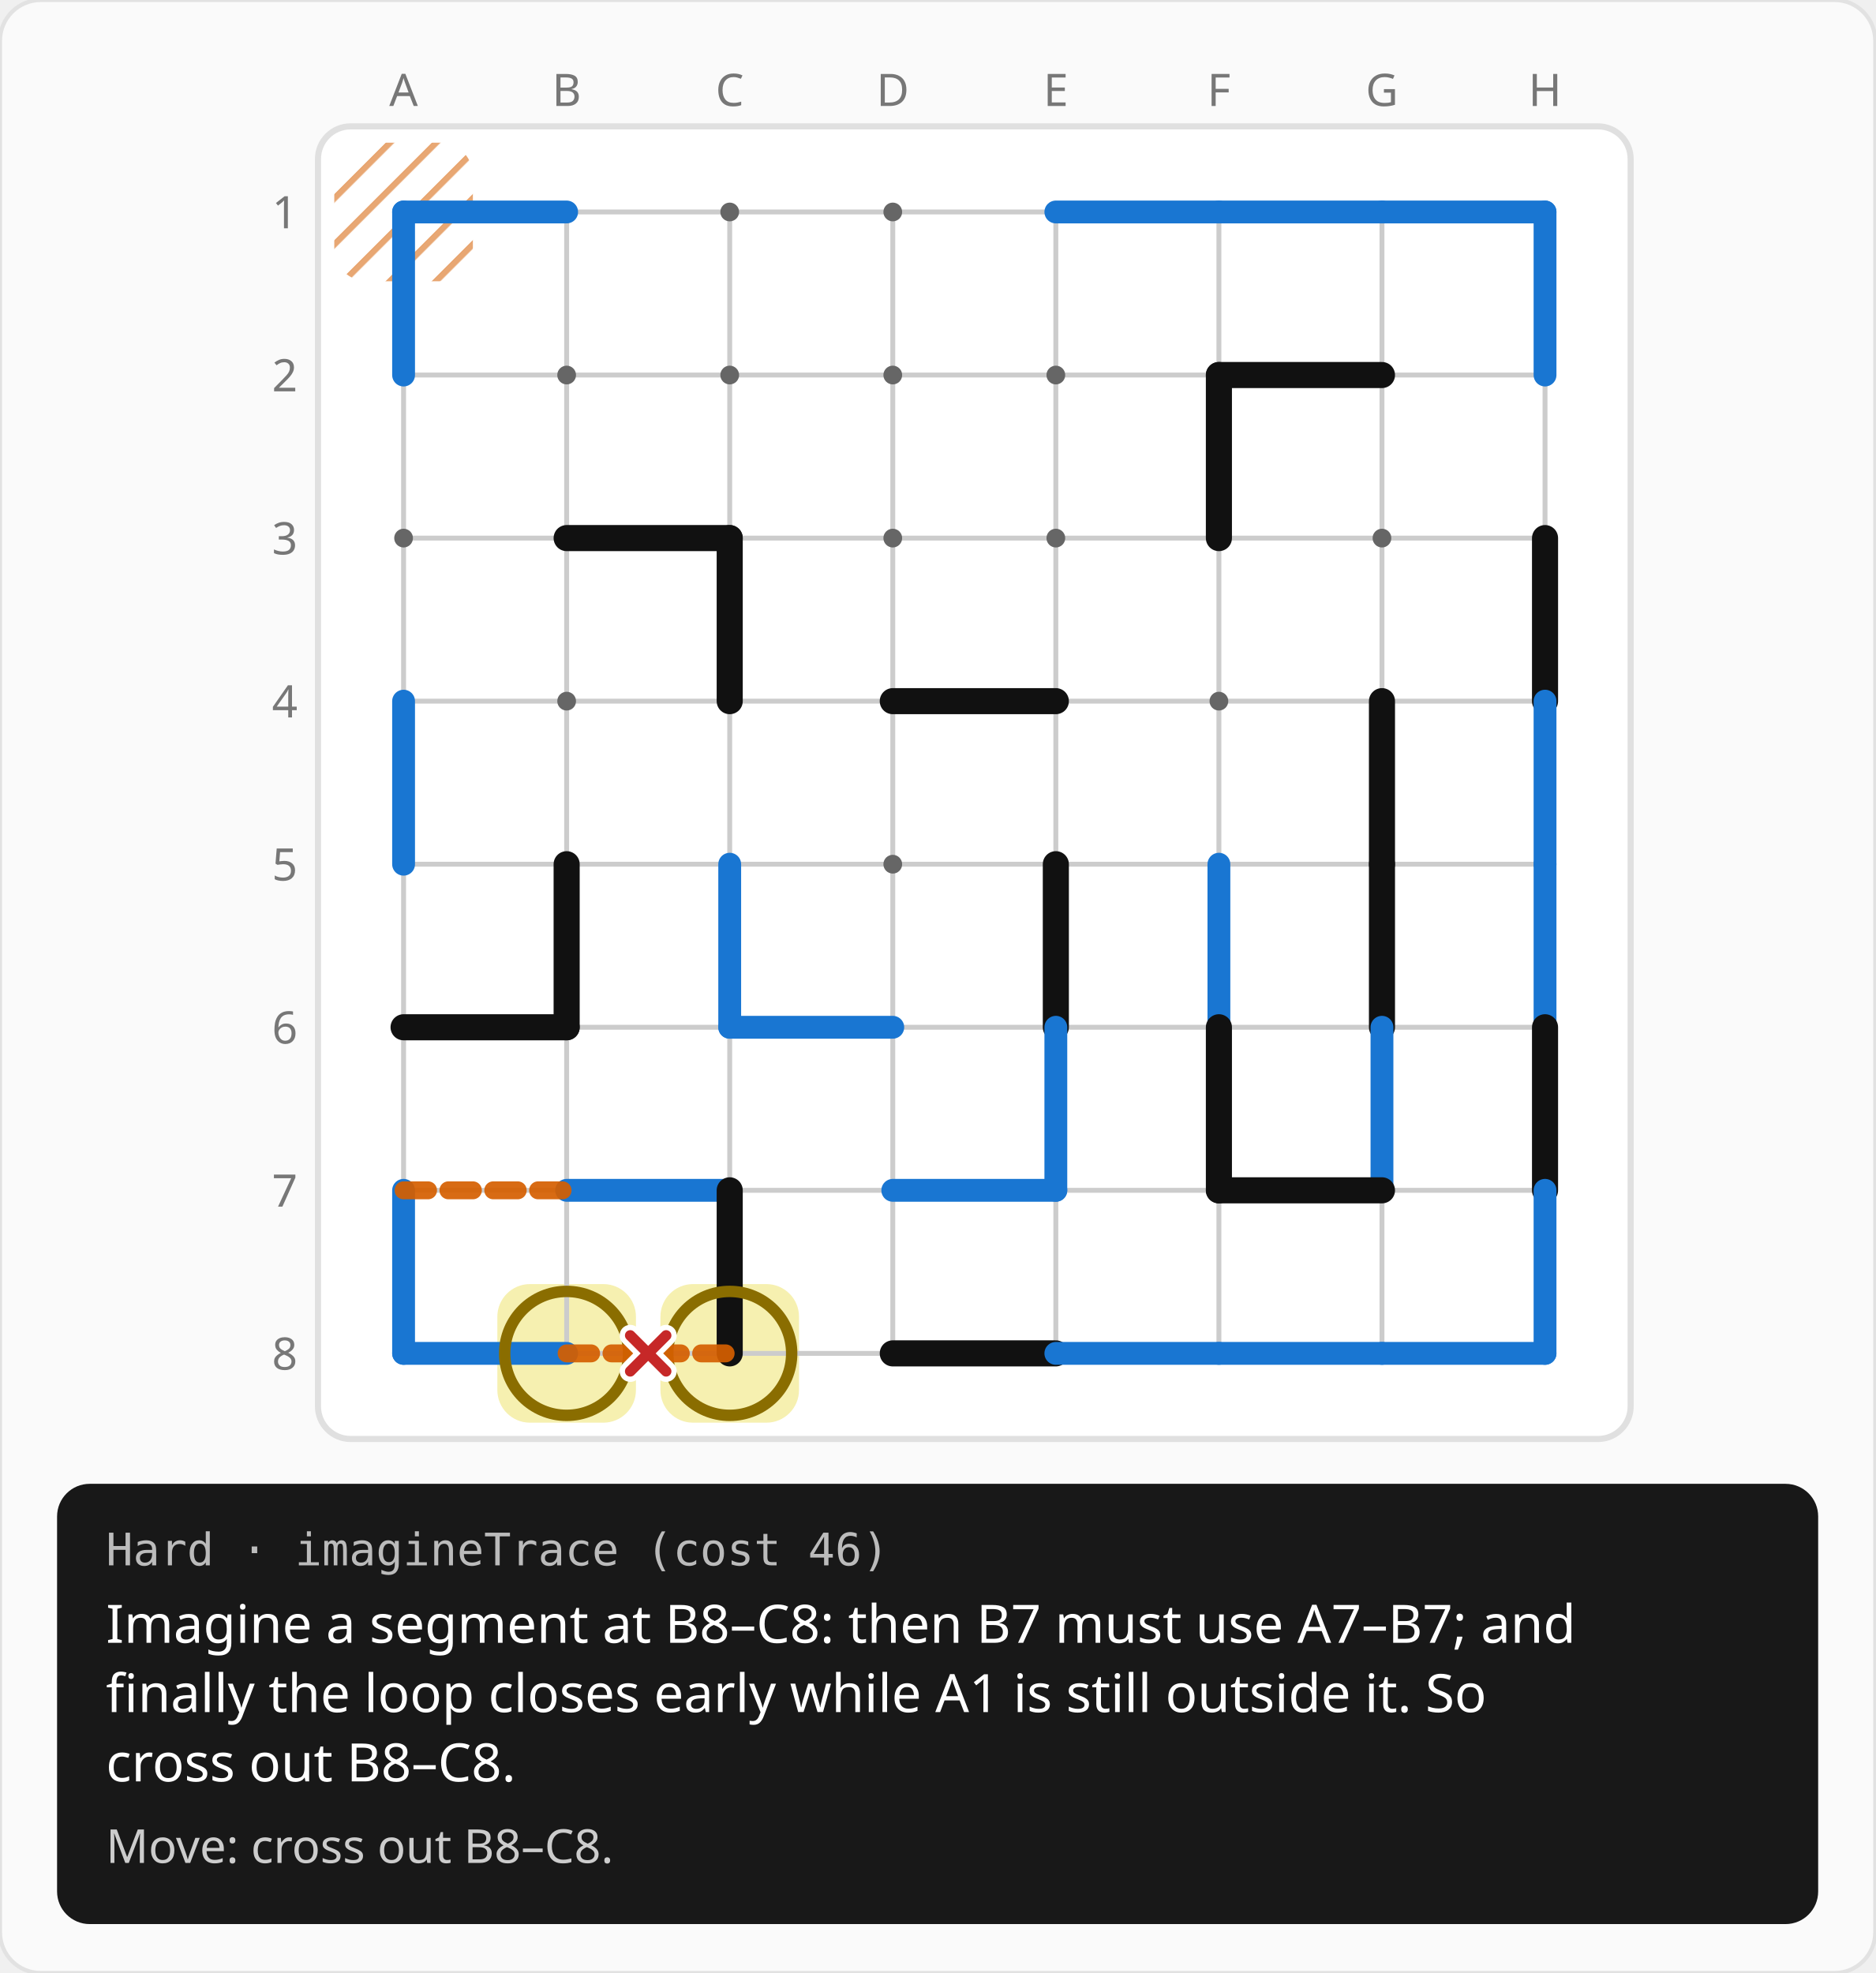
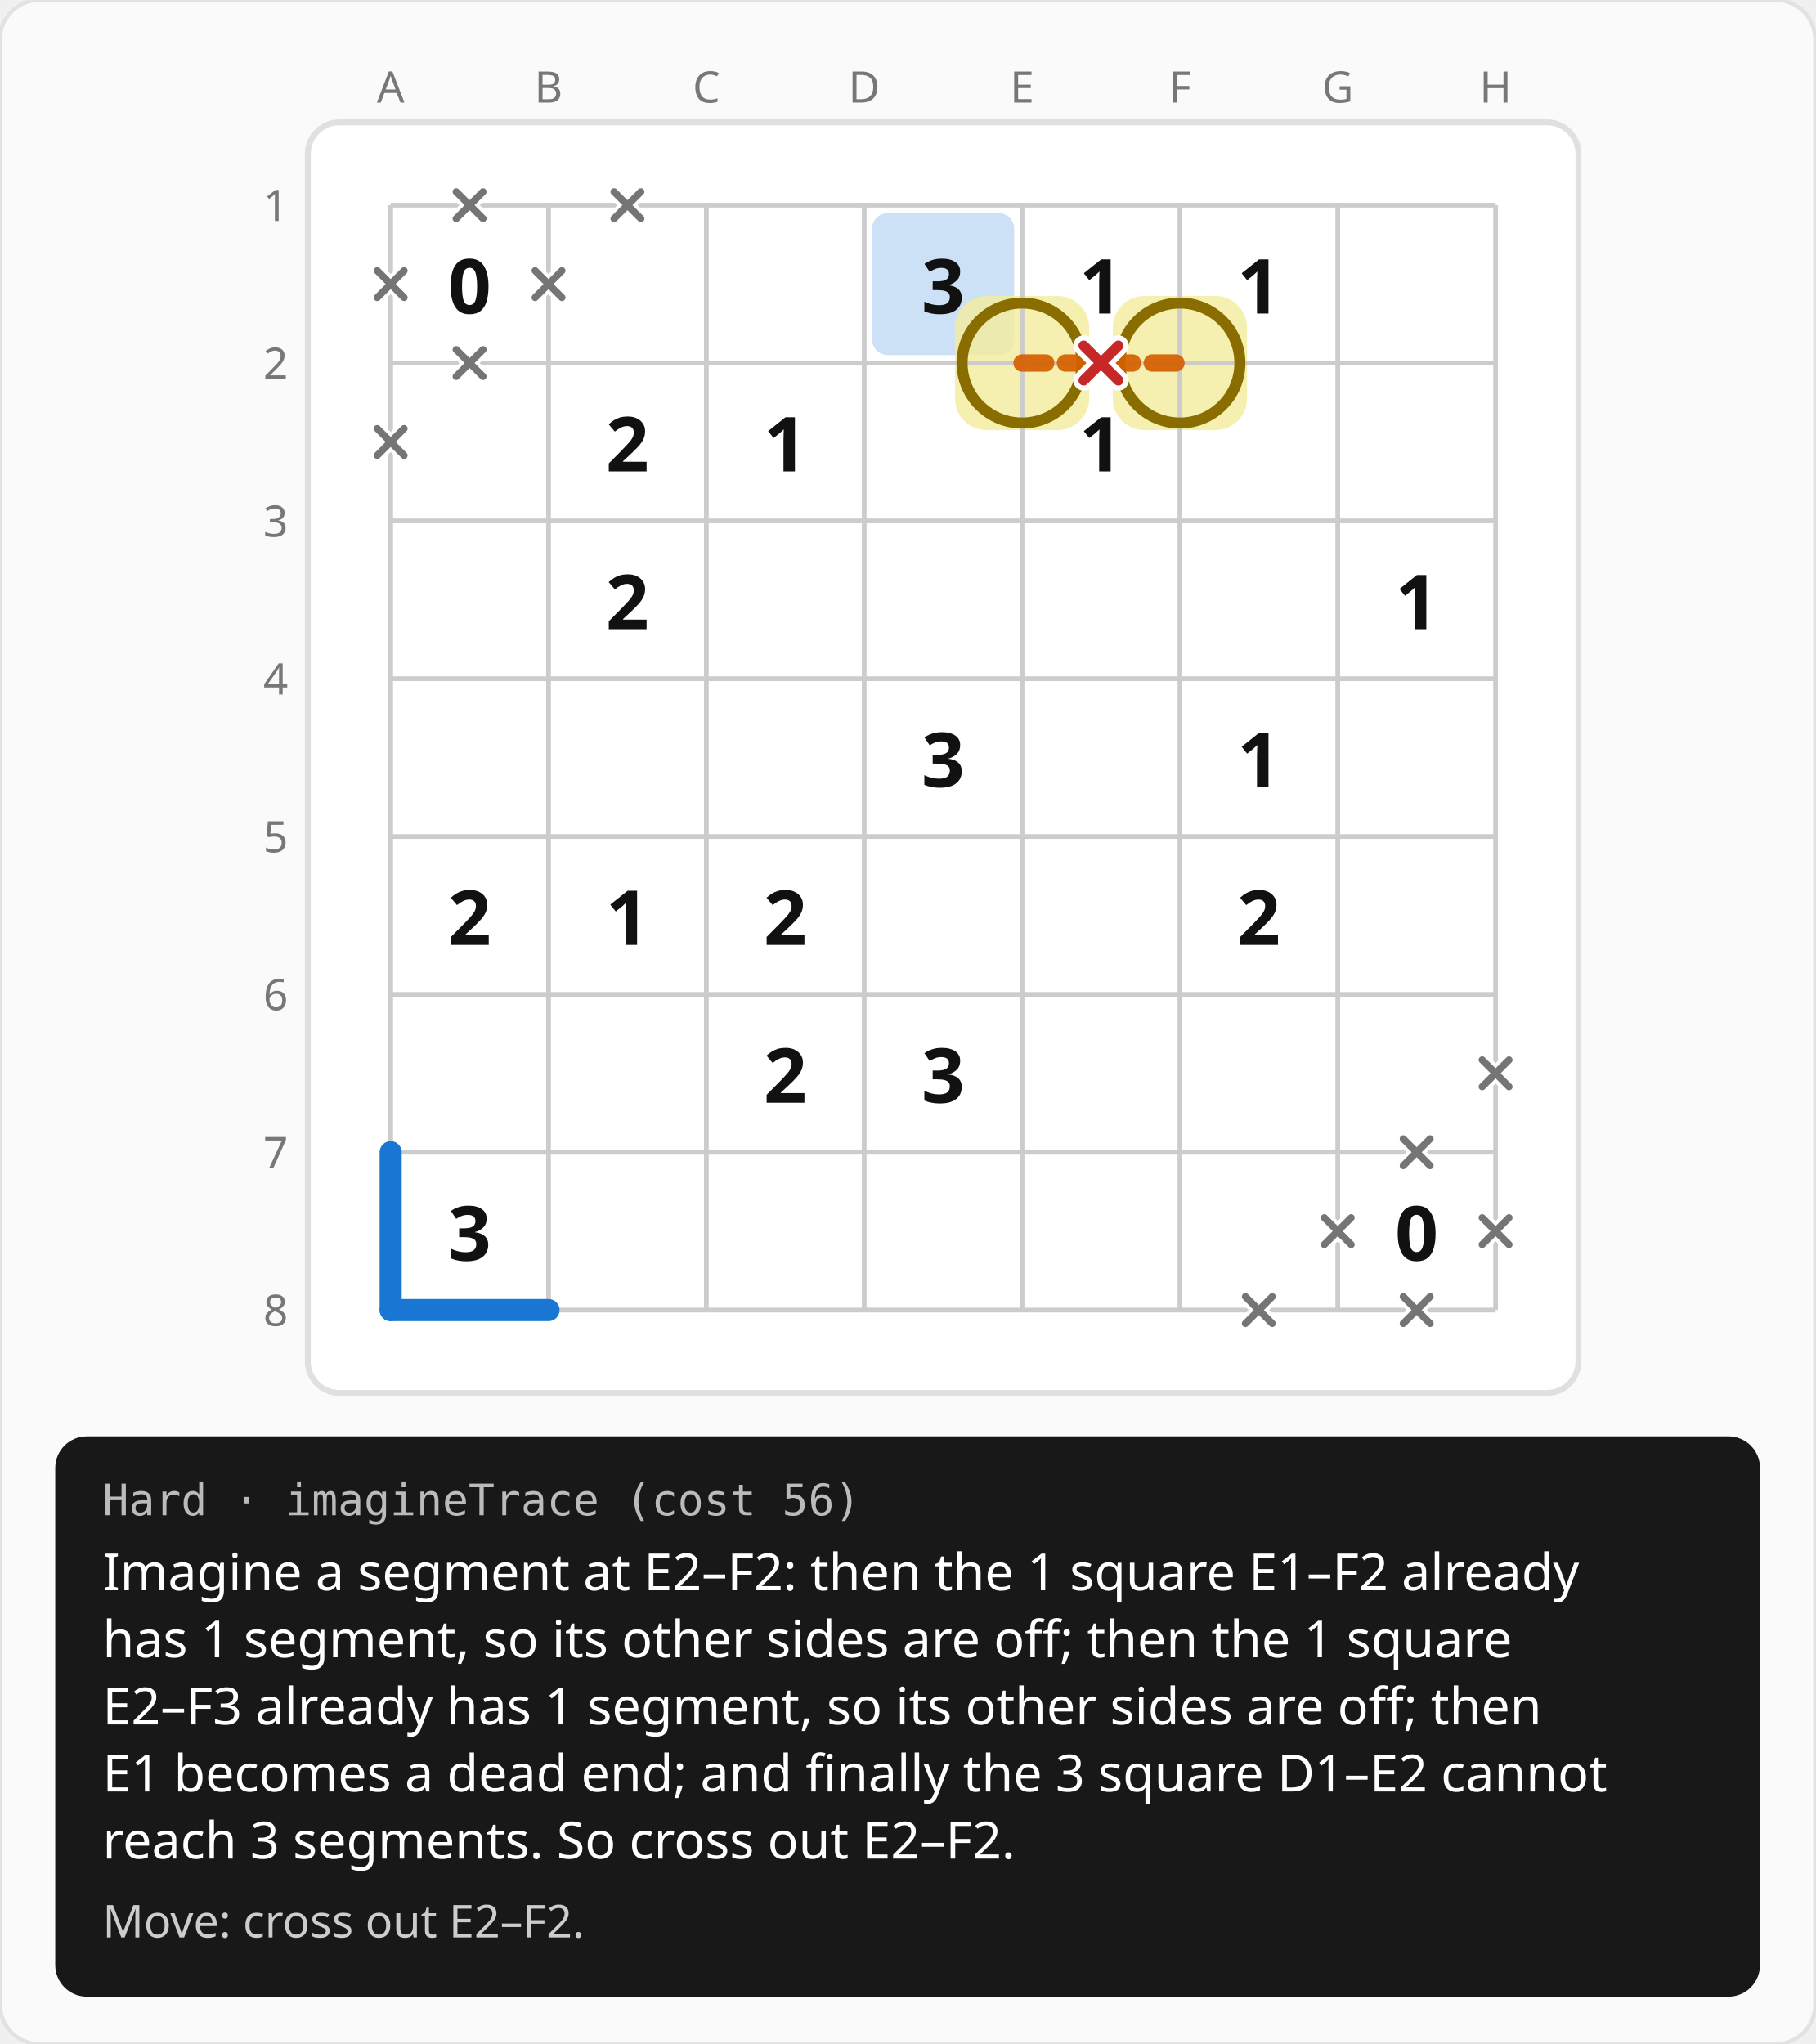
- <svg xmlns="http://www.w3.org/2000/svg" width="460" height="484" viewBox="0 0 460 484">
-   <rect width="460" height="484" rx="10" fill="#fafafa" stroke="#e2e2e2" />
+ <svg xmlns="http://www.w3.org/2000/svg" width="460" height="518" viewBox="0 0 460 518">
+   <rect width="460" height="518" rx="10" fill="#fafafa" stroke="#e2e2e2" />
  <defs>
    <pattern id="hatch" width="8" height="8" patternUnits="userSpaceOnUse" patternTransform="rotate(45)">
      <line x1="0" y1="0" x2="0" y2="8" stroke="#d55e00" stroke-width="3" opacity="0.55" />
    </pattern>
  </defs>
  <g transform="translate(59 12)">
    <text x="40" y="14" fill="#777777" font-size="11" font-family="system-ui, sans-serif" text-anchor="middle">A</text>
    <text x="80" y="14" fill="#777777" font-size="11" font-family="system-ui, sans-serif" text-anchor="middle">B</text>
    <text x="120" y="14" fill="#777777" font-size="11" font-family="system-ui, sans-serif" text-anchor="middle">C</text>
    <text x="160" y="14" fill="#777777" font-size="11" font-family="system-ui, sans-serif" text-anchor="middle">D</text>
    <text x="200" y="14" fill="#777777" font-size="11" font-family="system-ui, sans-serif" text-anchor="middle">E</text>
    <text x="240" y="14" fill="#777777" font-size="11" font-family="system-ui, sans-serif" text-anchor="middle">F</text>
    <text x="280" y="14" fill="#777777" font-size="11" font-family="system-ui, sans-serif" text-anchor="middle">G</text>
    <text x="320" y="14" fill="#777777" font-size="11" font-family="system-ui, sans-serif" text-anchor="middle">H</text>
    <text x="14" y="44" fill="#777777" font-size="11" font-family="system-ui, sans-serif" text-anchor="end">1</text>
    <text x="14" y="84" fill="#777777" font-size="11" font-family="system-ui, sans-serif" text-anchor="end">2</text>
    <text x="14" y="124" fill="#777777" font-size="11" font-family="system-ui, sans-serif" text-anchor="end">3</text>
    <text x="14" y="164" fill="#777777" font-size="11" font-family="system-ui, sans-serif" text-anchor="end">4</text>
    <text x="14" y="204" fill="#777777" font-size="11" font-family="system-ui, sans-serif" text-anchor="end">5</text>
    <text x="14" y="244" fill="#777777" font-size="11" font-family="system-ui, sans-serif" text-anchor="end">6</text>
    <text x="14" y="284" fill="#777777" font-size="11" font-family="system-ui, sans-serif" text-anchor="end">7</text>
    <text x="14" y="324" fill="#777777" font-size="11" font-family="system-ui, sans-serif" text-anchor="end">8</text>
    <g transform="translate(18 18)">
      <rect x="1" y="1" width="322" height="322" rx="8" fill="#ffffff" stroke="#e0e0e0" stroke-width="1.5" />
-       <rect x="5" y="5" width="34" height="34" rx="8" fill="url(#hatch)" />
-       <rect x="45" y="285" width="34" height="34" rx="8" fill="rgba(244,236,156,0.8)" />
-       <rect x="85" y="285" width="34" height="34" rx="8" fill="rgba(244,236,156,0.8)" />
+       <rect x="144" y="24" width="36" height="36" rx="4" fill="rgba(25,118,210,0.22)" />
+       <rect x="165" y="45" width="34" height="34" rx="8" fill="rgba(244,236,156,0.8)" />
+       <rect x="205" y="45" width="34" height="34" rx="8" fill="rgba(244,236,156,0.8)" />
      <line x1="22" y1="22" x2="302" y2="22" stroke="#cccccc" stroke-width="1.2" />
      <line x1="22" y1="62" x2="302" y2="62" stroke="#cccccc" stroke-width="1.2" />
      <line x1="22" y1="102" x2="302" y2="102" stroke="#cccccc" stroke-width="1.2" />
      <line x1="22" y1="142" x2="302" y2="142" stroke="#cccccc" stroke-width="1.2" />
      <line x1="22" y1="182" x2="302" y2="182" stroke="#cccccc" stroke-width="1.2" />
      <line x1="22" y1="222" x2="302" y2="222" stroke="#cccccc" stroke-width="1.2" />
      <line x1="22" y1="262" x2="302" y2="262" stroke="#cccccc" stroke-width="1.2" />
      <line x1="22" y1="302" x2="302" y2="302" stroke="#cccccc" stroke-width="1.2" />
      <line x1="22" y1="22" x2="22" y2="302" stroke="#cccccc" stroke-width="1.2" />
      <line x1="62" y1="22" x2="62" y2="302" stroke="#cccccc" stroke-width="1.2" />
      <line x1="102" y1="22" x2="102" y2="302" stroke="#cccccc" stroke-width="1.2" />
      <line x1="142" y1="22" x2="142" y2="302" stroke="#cccccc" stroke-width="1.2" />
      <line x1="182" y1="22" x2="182" y2="302" stroke="#cccccc" stroke-width="1.2" />
      <line x1="222" y1="22" x2="222" y2="302" stroke="#cccccc" stroke-width="1.2" />
      <line x1="262" y1="22" x2="262" y2="302" stroke="#cccccc" stroke-width="1.2" />
      <line x1="302" y1="22" x2="302" y2="302" stroke="#cccccc" stroke-width="1.2" />
-       <circle cx="22" cy="22" r="2.3" fill="#666666" />
-       <circle cx="62" cy="22" r="2.3" fill="#666666" />
-       <circle cx="102" cy="22" r="2.3" fill="#666666" />
-       <circle cx="142" cy="22" r="2.3" fill="#666666" />
-       <circle cx="182" cy="22" r="2.3" fill="#666666" />
-       <circle cx="222" cy="22" r="2.3" fill="#666666" />
-       <circle cx="262" cy="22" r="2.3" fill="#666666" />
-       <circle cx="302" cy="22" r="2.3" fill="#666666" />
-       <circle cx="22" cy="62" r="2.3" fill="#666666" />
-       <circle cx="62" cy="62" r="2.3" fill="#666666" />
-       <circle cx="102" cy="62" r="2.3" fill="#666666" />
-       <circle cx="142" cy="62" r="2.3" fill="#666666" />
-       <circle cx="182" cy="62" r="2.3" fill="#666666" />
-       <circle cx="222" cy="62" r="2.3" fill="#666666" />
-       <circle cx="262" cy="62" r="2.3" fill="#666666" />
-       <circle cx="302" cy="62" r="2.3" fill="#666666" />
-       <circle cx="22" cy="102" r="2.3" fill="#666666" />
-       <circle cx="62" cy="102" r="2.3" fill="#666666" />
-       <circle cx="102" cy="102" r="2.3" fill="#666666" />
-       <circle cx="142" cy="102" r="2.3" fill="#666666" />
-       <circle cx="182" cy="102" r="2.3" fill="#666666" />
-       <circle cx="222" cy="102" r="2.3" fill="#666666" />
-       <circle cx="262" cy="102" r="2.3" fill="#666666" />
-       <circle cx="302" cy="102" r="2.3" fill="#666666" />
-       <circle cx="22" cy="142" r="2.3" fill="#666666" />
-       <circle cx="62" cy="142" r="2.3" fill="#666666" />
-       <circle cx="102" cy="142" r="2.3" fill="#666666" />
-       <circle cx="142" cy="142" r="2.3" fill="#666666" />
-       <circle cx="182" cy="142" r="2.3" fill="#666666" />
-       <circle cx="222" cy="142" r="2.3" fill="#666666" />
-       <circle cx="262" cy="142" r="2.3" fill="#666666" />
-       <circle cx="302" cy="142" r="2.3" fill="#666666" />
-       <circle cx="22" cy="182" r="2.3" fill="#666666" />
-       <circle cx="62" cy="182" r="2.3" fill="#666666" />
-       <circle cx="102" cy="182" r="2.3" fill="#666666" />
-       <circle cx="142" cy="182" r="2.3" fill="#666666" />
-       <circle cx="182" cy="182" r="2.3" fill="#666666" />
-       <circle cx="222" cy="182" r="2.3" fill="#666666" />
-       <circle cx="262" cy="182" r="2.3" fill="#666666" />
-       <circle cx="302" cy="182" r="2.3" fill="#666666" />
-       <circle cx="22" cy="222" r="2.3" fill="#666666" />
-       <circle cx="62" cy="222" r="2.3" fill="#666666" />
-       <circle cx="102" cy="222" r="2.3" fill="#666666" />
-       <circle cx="142" cy="222" r="2.3" fill="#666666" />
-       <circle cx="182" cy="222" r="2.3" fill="#666666" />
-       <circle cx="222" cy="222" r="2.3" fill="#666666" />
-       <circle cx="262" cy="222" r="2.3" fill="#666666" />
-       <circle cx="302" cy="222" r="2.3" fill="#666666" />
-       <circle cx="22" cy="262" r="2.3" fill="#666666" />
-       <circle cx="62" cy="262" r="2.3" fill="#666666" />
-       <circle cx="102" cy="262" r="2.3" fill="#666666" />
-       <circle cx="142" cy="262" r="2.3" fill="#666666" />
-       <circle cx="182" cy="262" r="2.3" fill="#666666" />
-       <circle cx="222" cy="262" r="2.3" fill="#666666" />
-       <circle cx="262" cy="262" r="2.3" fill="#666666" />
-       <circle cx="302" cy="262" r="2.3" fill="#666666" />
-       <circle cx="22" cy="302" r="2.3" fill="#666666" />
-       <circle cx="62" cy="302" r="2.3" fill="#666666" />
-       <circle cx="102" cy="302" r="2.3" fill="#666666" />
-       <circle cx="142" cy="302" r="2.3" fill="#666666" />
-       <circle cx="182" cy="302" r="2.3" fill="#666666" />
-       <circle cx="222" cy="302" r="2.3" fill="#666666" />
-       <circle cx="262" cy="302" r="2.3" fill="#666666" />
-       <circle cx="302" cy="302" r="2.3" fill="#666666" />
-       <line x1="22" y1="22" x2="62" y2="22" stroke="#1976d2" stroke-width="5.6" stroke-linecap="round" />
-       <line x1="22" y1="22" x2="22" y2="62" stroke="#1976d2" stroke-width="5.6" stroke-linecap="round" />
-       <line x1="182" y1="22" x2="222" y2="22" stroke="#1976d2" stroke-width="5.6" stroke-linecap="round" />
-       <line x1="222" y1="22" x2="262" y2="22" stroke="#1976d2" stroke-width="5.6" stroke-linecap="round" />
-       <line x1="262" y1="22" x2="302" y2="22" stroke="#1976d2" stroke-width="5.6" stroke-linecap="round" />
-       <line x1="302" y1="22" x2="302" y2="62" stroke="#1976d2" stroke-width="5.6" stroke-linecap="round" />
-       <line x1="222" y1="62" x2="262" y2="62" stroke="#111111" stroke-width="6.4" stroke-linecap="round" />
-       <line x1="222" y1="62" x2="222" y2="102" stroke="#111111" stroke-width="6.4" stroke-linecap="round" />
-       <line x1="62" y1="102" x2="102" y2="102" stroke="#111111" stroke-width="6.4" stroke-linecap="round" />
-       <line x1="102" y1="102" x2="102" y2="142" stroke="#111111" stroke-width="6.4" stroke-linecap="round" />
-       <line x1="302" y1="102" x2="302" y2="142" stroke="#111111" stroke-width="6.4" stroke-linecap="round" />
-       <line x1="22" y1="142" x2="22" y2="182" stroke="#1976d2" stroke-width="5.6" stroke-linecap="round" />
-       <line x1="142" y1="142" x2="182" y2="142" stroke="#111111" stroke-width="6.4" stroke-linecap="round" />
-       <line x1="262" y1="142" x2="262" y2="182" stroke="#111111" stroke-width="6.4" stroke-linecap="round" />
-       <line x1="302" y1="142" x2="302" y2="182" stroke="#1976d2" stroke-width="5.6" stroke-linecap="round" />
-       <line x1="62" y1="182" x2="62" y2="222" stroke="#111111" stroke-width="6.4" stroke-linecap="round" />
-       <line x1="102" y1="182" x2="102" y2="222" stroke="#1976d2" stroke-width="5.6" stroke-linecap="round" />
-       <line x1="182" y1="182" x2="182" y2="222" stroke="#111111" stroke-width="6.4" stroke-linecap="round" />
-       <line x1="222" y1="182" x2="222" y2="222" stroke="#1976d2" stroke-width="5.6" stroke-linecap="round" />
-       <line x1="262" y1="182" x2="262" y2="222" stroke="#111111" stroke-width="6.4" stroke-linecap="round" />
-       <line x1="302" y1="182" x2="302" y2="222" stroke="#1976d2" stroke-width="5.6" stroke-linecap="round" />
-       <line x1="22" y1="222" x2="62" y2="222" stroke="#111111" stroke-width="6.4" stroke-linecap="round" />
-       <line x1="102" y1="222" x2="142" y2="222" stroke="#1976d2" stroke-width="5.6" stroke-linecap="round" />
-       <line x1="182" y1="222" x2="182" y2="262" stroke="#1976d2" stroke-width="5.6" stroke-linecap="round" />
-       <line x1="222" y1="222" x2="222" y2="262" stroke="#111111" stroke-width="6.4" stroke-linecap="round" />
-       <line x1="262" y1="222" x2="262" y2="262" stroke="#1976d2" stroke-width="5.6" stroke-linecap="round" />
-       <line x1="302" y1="222" x2="302" y2="262" stroke="#111111" stroke-width="6.4" stroke-linecap="round" />
+       <text x="42" y="42" font-size="19.2" font-weight="700" font-family="system-ui, sans-serif" text-anchor="middle" dominant-baseline="central" fill="#111111">0</text>
+       <text x="162" y="42" font-size="19.2" font-weight="700" font-family="system-ui, sans-serif" text-anchor="middle" dominant-baseline="central" fill="#111111">3</text>
+       <text x="202" y="42" font-size="19.2" font-weight="700" font-family="system-ui, sans-serif" text-anchor="middle" dominant-baseline="central" fill="#111111">1</text>
+       <text x="242" y="42" font-size="19.2" font-weight="700" font-family="system-ui, sans-serif" text-anchor="middle" dominant-baseline="central" fill="#111111">1</text>
+       <text x="82" y="82" font-size="19.2" font-weight="700" font-family="system-ui, sans-serif" text-anchor="middle" dominant-baseline="central" fill="#111111">2</text>
+       <text x="122" y="82" font-size="19.2" font-weight="700" font-family="system-ui, sans-serif" text-anchor="middle" dominant-baseline="central" fill="#111111">1</text>
+       <text x="202" y="82" font-size="19.2" font-weight="700" font-family="system-ui, sans-serif" text-anchor="middle" dominant-baseline="central" fill="#111111">1</text>
+       <text x="82" y="122" font-size="19.2" font-weight="700" font-family="system-ui, sans-serif" text-anchor="middle" dominant-baseline="central" fill="#111111">2</text>
+       <text x="282" y="122" font-size="19.2" font-weight="700" font-family="system-ui, sans-serif" text-anchor="middle" dominant-baseline="central" fill="#111111">1</text>
+       <text x="162" y="162" font-size="19.2" font-weight="700" font-family="system-ui, sans-serif" text-anchor="middle" dominant-baseline="central" fill="#111111">3</text>
+       <text x="242" y="162" font-size="19.2" font-weight="700" font-family="system-ui, sans-serif" text-anchor="middle" dominant-baseline="central" fill="#111111">1</text>
+       <text x="42" y="202" font-size="19.2" font-weight="700" font-family="system-ui, sans-serif" text-anchor="middle" dominant-baseline="central" fill="#111111">2</text>
+       <text x="82" y="202" font-size="19.2" font-weight="700" font-family="system-ui, sans-serif" text-anchor="middle" dominant-baseline="central" fill="#111111">1</text>
+       <text x="122" y="202" font-size="19.2" font-weight="700" font-family="system-ui, sans-serif" text-anchor="middle" dominant-baseline="central" fill="#111111">2</text>
+       <text x="242" y="202" font-size="19.2" font-weight="700" font-family="system-ui, sans-serif" text-anchor="middle" dominant-baseline="central" fill="#111111">2</text>
+       <text x="122" y="242" font-size="19.2" font-weight="700" font-family="system-ui, sans-serif" text-anchor="middle" dominant-baseline="central" fill="#111111">2</text>
+       <text x="162" y="242" font-size="19.2" font-weight="700" font-family="system-ui, sans-serif" text-anchor="middle" dominant-baseline="central" fill="#111111">3</text>
+       <text x="42" y="282" font-size="19.2" font-weight="700" font-family="system-ui, sans-serif" text-anchor="middle" dominant-baseline="central" fill="#111111">3</text>
+       <text x="282" y="282" font-size="19.2" font-weight="700" font-family="system-ui, sans-serif" text-anchor="middle" dominant-baseline="central" fill="#111111">0</text>
      <line x1="22" y1="262" x2="22" y2="302" stroke="#1976d2" stroke-width="5.6" stroke-linecap="round" />
-       <line x1="62" y1="262" x2="102" y2="262" stroke="#1976d2" stroke-width="5.6" stroke-linecap="round" />
-       <line x1="102" y1="262" x2="102" y2="302" stroke="#111111" stroke-width="6.4" stroke-linecap="round" />
-       <line x1="142" y1="262" x2="182" y2="262" stroke="#1976d2" stroke-width="5.6" stroke-linecap="round" />
-       <line x1="222" y1="262" x2="262" y2="262" stroke="#111111" stroke-width="6.4" stroke-linecap="round" />
-       <line x1="302" y1="262" x2="302" y2="302" stroke="#1976d2" stroke-width="5.6" stroke-linecap="round" />
      <line x1="22" y1="302" x2="62" y2="302" stroke="#1976d2" stroke-width="5.6" stroke-linecap="round" />
-       <line x1="142" y1="302" x2="182" y2="302" stroke="#111111" stroke-width="6.4" stroke-linecap="round" />
-       <line x1="182" y1="302" x2="222" y2="302" stroke="#1976d2" stroke-width="5.6" stroke-linecap="round" />
-       <line x1="222" y1="302" x2="262" y2="302" stroke="#1976d2" stroke-width="5.6" stroke-linecap="round" />
-       <line x1="262" y1="302" x2="302" y2="302" stroke="#1976d2" stroke-width="5.6" stroke-linecap="round" />
-       <circle cx="62" cy="302" r="15.2" fill="none" stroke="#8a6d00" stroke-width="2.8" />
-       <circle cx="102" cy="302" r="15.2" fill="none" stroke="#8a6d00" stroke-width="2.8" />
-       <line x1="62" y1="302" x2="102" y2="302" stroke="#d55e00" stroke-width="4.4" stroke-linecap="round" stroke-dasharray="6 5" opacity="0.92" />
-       <line x1="22" y1="262" x2="62" y2="262" stroke="#d55e00" stroke-width="4.4" stroke-linecap="round" stroke-dasharray="6 5" opacity="0.92" />
-       <path d="M77.6 297.6L86.4 306.4M77.6 306.4L86.4 297.6" stroke="#ffffff" stroke-width="5.2" stroke-linecap="round" />
-       <path d="M77.6 297.6L86.4 306.4M77.6 306.4L86.4 297.6" stroke="#c62828" stroke-width="2.6" stroke-linecap="round" />
+       <path d="M38.6 18.6L45.4 25.4M38.6 25.4L45.4 18.6" stroke="#ffffff" stroke-width="3.6" stroke-linecap="round" />
+       <path d="M38.6 18.6L45.4 25.4M38.6 25.4L45.4 18.6" stroke="#757575" stroke-width="1.8" stroke-linecap="round" />
+       <path d="M18.6 38.6L25.4 45.4M18.6 45.4L25.4 38.6" stroke="#ffffff" stroke-width="3.6" stroke-linecap="round" />
+       <path d="M18.6 38.6L25.4 45.4M18.6 45.4L25.4 38.6" stroke="#757575" stroke-width="1.8" stroke-linecap="round" />
+       <path d="M78.6 18.6L85.4 25.4M78.6 25.4L85.4 18.6" stroke="#ffffff" stroke-width="3.6" stroke-linecap="round" />
+       <path d="M78.6 18.6L85.4 25.4M78.6 25.4L85.4 18.6" stroke="#757575" stroke-width="1.8" stroke-linecap="round" />
+       <path d="M58.6 38.6L65.4 45.4M58.6 45.4L65.4 38.6" stroke="#ffffff" stroke-width="3.6" stroke-linecap="round" />
+       <path d="M58.6 38.6L65.4 45.4M58.6 45.4L65.4 38.6" stroke="#757575" stroke-width="1.8" stroke-linecap="round" />
+       <path d="M38.6 58.6L45.4 65.4M38.6 65.4L45.4 58.6" stroke="#ffffff" stroke-width="3.6" stroke-linecap="round" />
+       <path d="M38.6 58.6L45.4 65.4M38.6 65.4L45.4 58.6" stroke="#757575" stroke-width="1.8" stroke-linecap="round" />
+       <path d="M18.6 78.6L25.4 85.4M18.6 85.4L25.4 78.6" stroke="#ffffff" stroke-width="3.6" stroke-linecap="round" />
+       <path d="M18.6 78.6L25.4 85.4M18.6 85.4L25.4 78.6" stroke="#757575" stroke-width="1.8" stroke-linecap="round" />
+       <path d="M298.6 238.6L305.4 245.4M298.6 245.4L305.4 238.6" stroke="#ffffff" stroke-width="3.6" stroke-linecap="round" />
+       <path d="M298.6 238.6L305.4 245.4M298.6 245.4L305.4 238.6" stroke="#757575" stroke-width="1.8" stroke-linecap="round" />
+       <path d="M278.6 258.6L285.4 265.4M278.6 265.4L285.4 258.6" stroke="#ffffff" stroke-width="3.6" stroke-linecap="round" />
+       <path d="M278.6 258.6L285.4 265.4M278.6 265.4L285.4 258.6" stroke="#757575" stroke-width="1.8" stroke-linecap="round" />
+       <path d="M258.6 278.6L265.4 285.4M258.6 285.4L265.4 278.6" stroke="#ffffff" stroke-width="3.6" stroke-linecap="round" />
+       <path d="M258.6 278.6L265.4 285.4M258.6 285.4L265.4 278.6" stroke="#757575" stroke-width="1.8" stroke-linecap="round" />
+       <path d="M298.6 278.6L305.4 285.4M298.6 285.4L305.4 278.6" stroke="#ffffff" stroke-width="3.6" stroke-linecap="round" />
+       <path d="M298.6 278.6L305.4 285.4M298.6 285.4L305.4 278.6" stroke="#757575" stroke-width="1.8" stroke-linecap="round" />
+       <path d="M238.6 298.6L245.4 305.4M238.6 305.4L245.4 298.6" stroke="#ffffff" stroke-width="3.6" stroke-linecap="round" />
+       <path d="M238.6 298.6L245.4 305.4M238.6 305.4L245.4 298.6" stroke="#757575" stroke-width="1.8" stroke-linecap="round" />
+       <path d="M278.6 298.6L285.4 305.4M278.6 305.4L285.4 298.6" stroke="#ffffff" stroke-width="3.6" stroke-linecap="round" />
+       <path d="M278.6 298.6L285.4 305.4M278.6 305.4L285.4 298.6" stroke="#757575" stroke-width="1.8" stroke-linecap="round" />
+       <circle cx="182" cy="62" r="15.2" fill="none" stroke="#8a6d00" stroke-width="2.8" />
+       <circle cx="222" cy="62" r="15.2" fill="none" stroke="#8a6d00" stroke-width="2.8" />
+       <line x1="182" y1="62" x2="222" y2="62" stroke="#d55e00" stroke-width="4.4" stroke-linecap="round" stroke-dasharray="6 5" opacity="0.92" />
+       <path d="M197.6 57.6L206.4 66.4M197.6 66.4L206.4 57.6" stroke="#ffffff" stroke-width="5.2" stroke-linecap="round" />
+       <path d="M197.6 57.6L206.4 66.4M197.6 66.4L206.4 57.6" stroke="#c62828" stroke-width="2.6" stroke-linecap="round" />
    </g>
  </g>
-   <rect x="14" y="364" width="432" height="108" rx="8" fill="#181818" />
-   <text x="26" y="384" fill="#bbbbbb" font-size="11" font-family="ui-monospace, Menlo, monospace">Hard · imagineTrace (cost 46)</text>
-   <text x="26" y="403" fill="#ffffff" font-size="13" font-family="system-ui, sans-serif">Imagine a segment at B8–C8: then B7 must use A7–B7; and</text>
-   <text x="26" y="420" fill="#ffffff" font-size="13" font-family="system-ui, sans-serif">finally the loop closes early while A1 is still outside it. So</text>
-   <text x="26" y="437" fill="#ffffff" font-size="13" font-family="system-ui, sans-serif">cross out B8–C8.</text>
-   <text x="26" y="457" fill="#cccccc" font-size="11.5" font-family="system-ui, sans-serif">Move: cross out B8–C8.</text>
+   <rect x="14" y="364" width="432" height="142" rx="8" fill="#181818" />
+   <text x="26" y="384" fill="#bbbbbb" font-size="11" font-family="ui-monospace, Menlo, monospace">Hard · imagineTrace (cost 56)</text>
+   <text x="26" y="403" fill="#ffffff" font-size="13" font-family="system-ui, sans-serif">Imagine a segment at E2–F2: then the 1 square E1–F2 already</text>
+   <text x="26" y="420" fill="#ffffff" font-size="13" font-family="system-ui, sans-serif">has 1 segment, so its other sides are off; then the 1 square</text>
+   <text x="26" y="437" fill="#ffffff" font-size="13" font-family="system-ui, sans-serif">E2–F3 already has 1 segment, so its other sides are off; then</text>
+   <text x="26" y="454" fill="#ffffff" font-size="13" font-family="system-ui, sans-serif">E1 becomes a dead end; and finally the 3 square D1–E2 cannot</text>
+   <text x="26" y="471" fill="#ffffff" font-size="13" font-family="system-ui, sans-serif">reach 3 segments. So cross out E2–F2.</text>
+   <text x="26" y="491" fill="#cccccc" font-size="11.5" font-family="system-ui, sans-serif">Move: cross out E2–F2.</text>
</svg>
